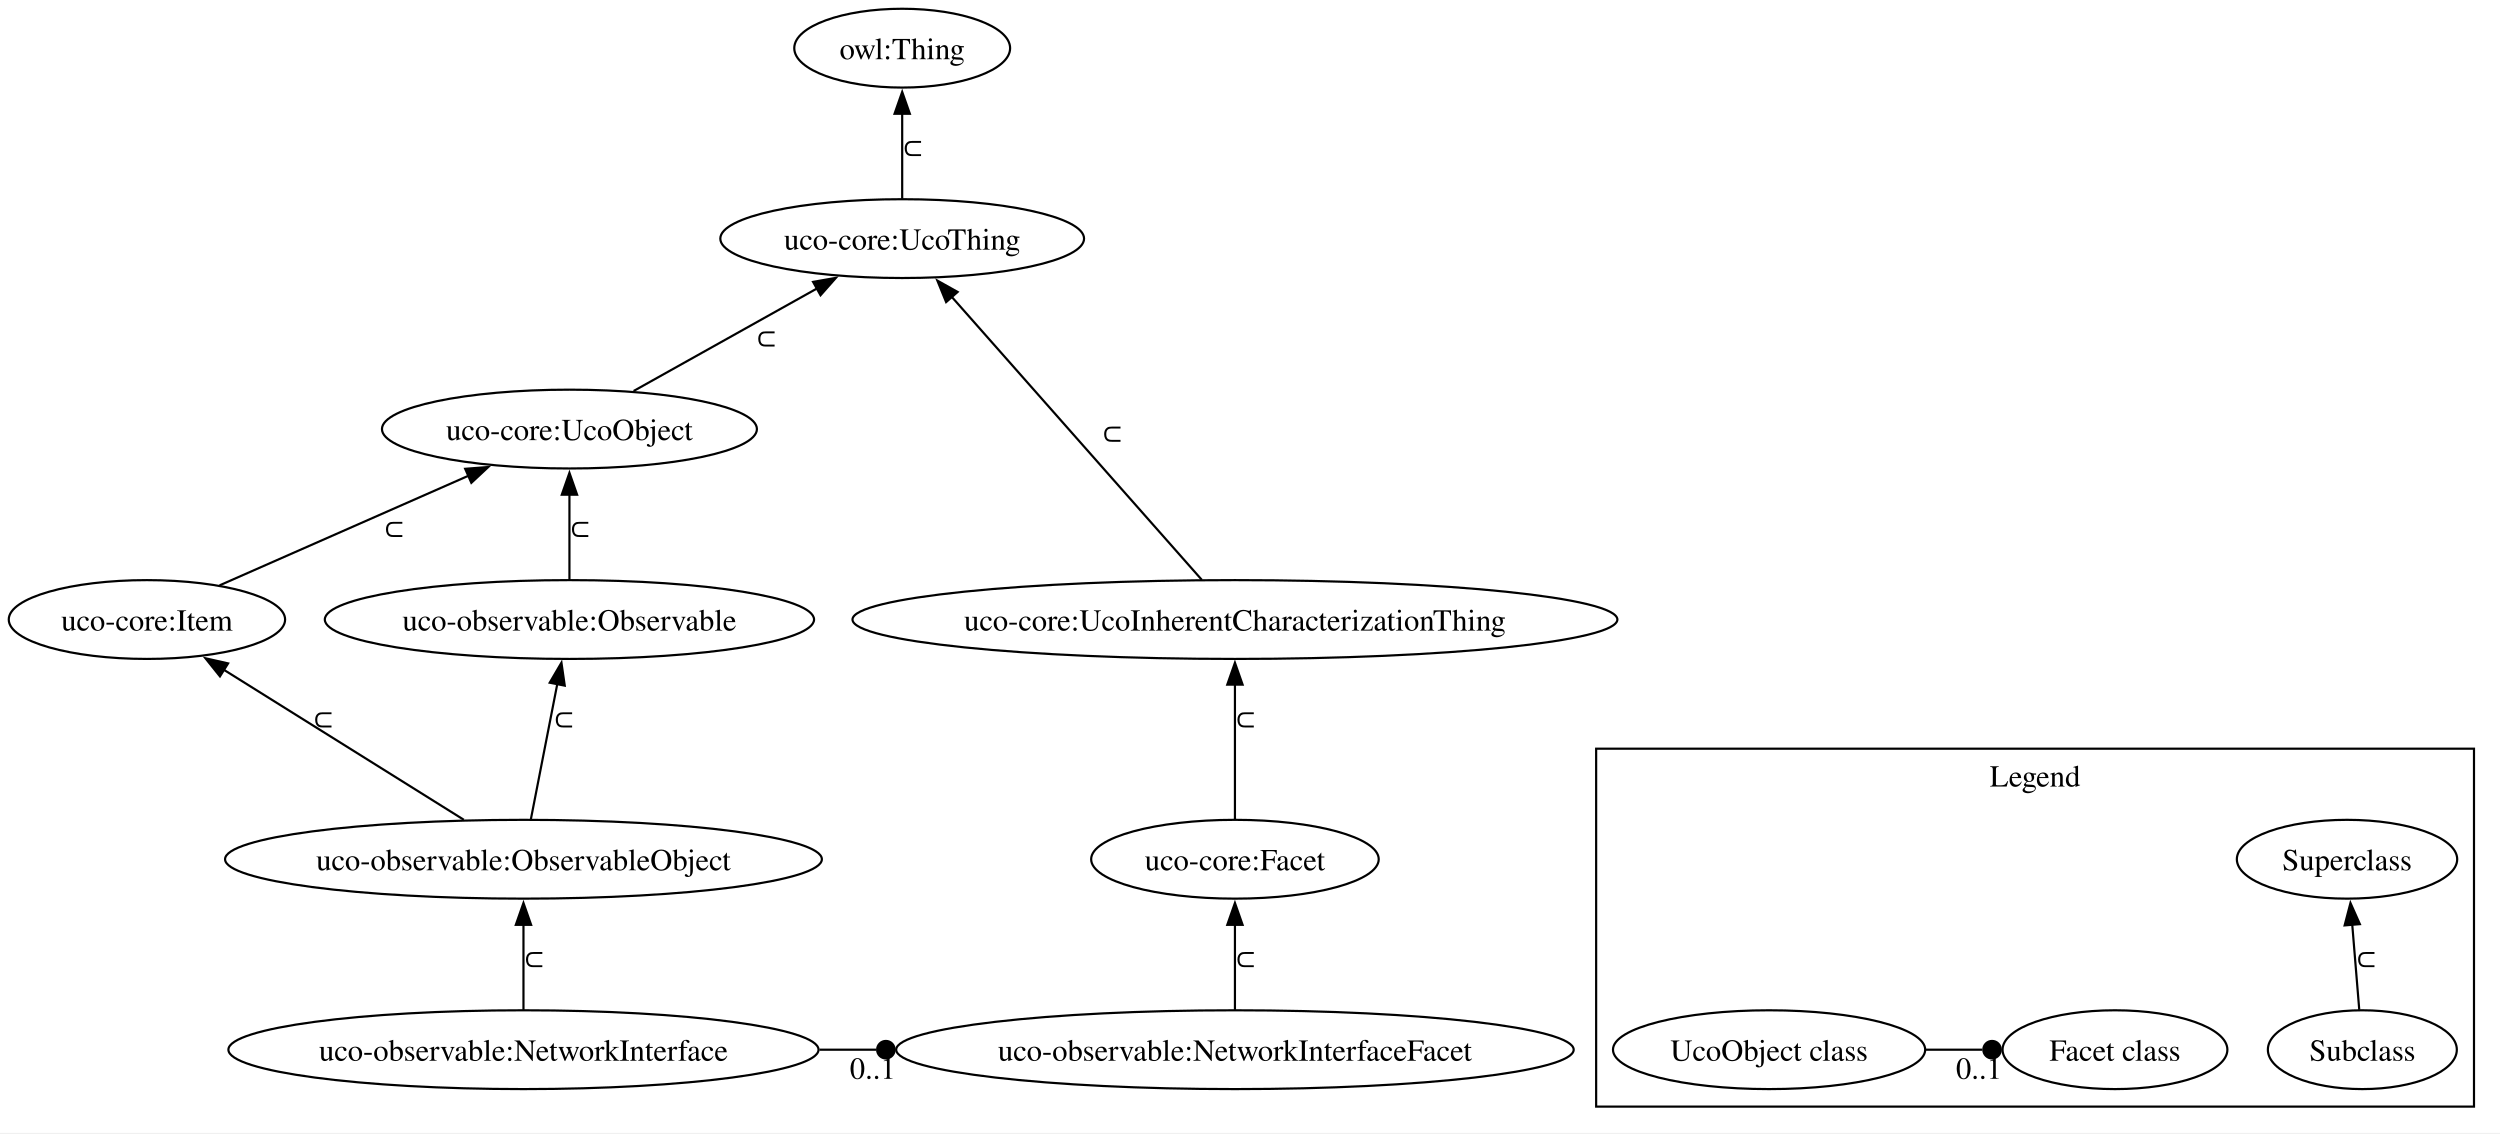
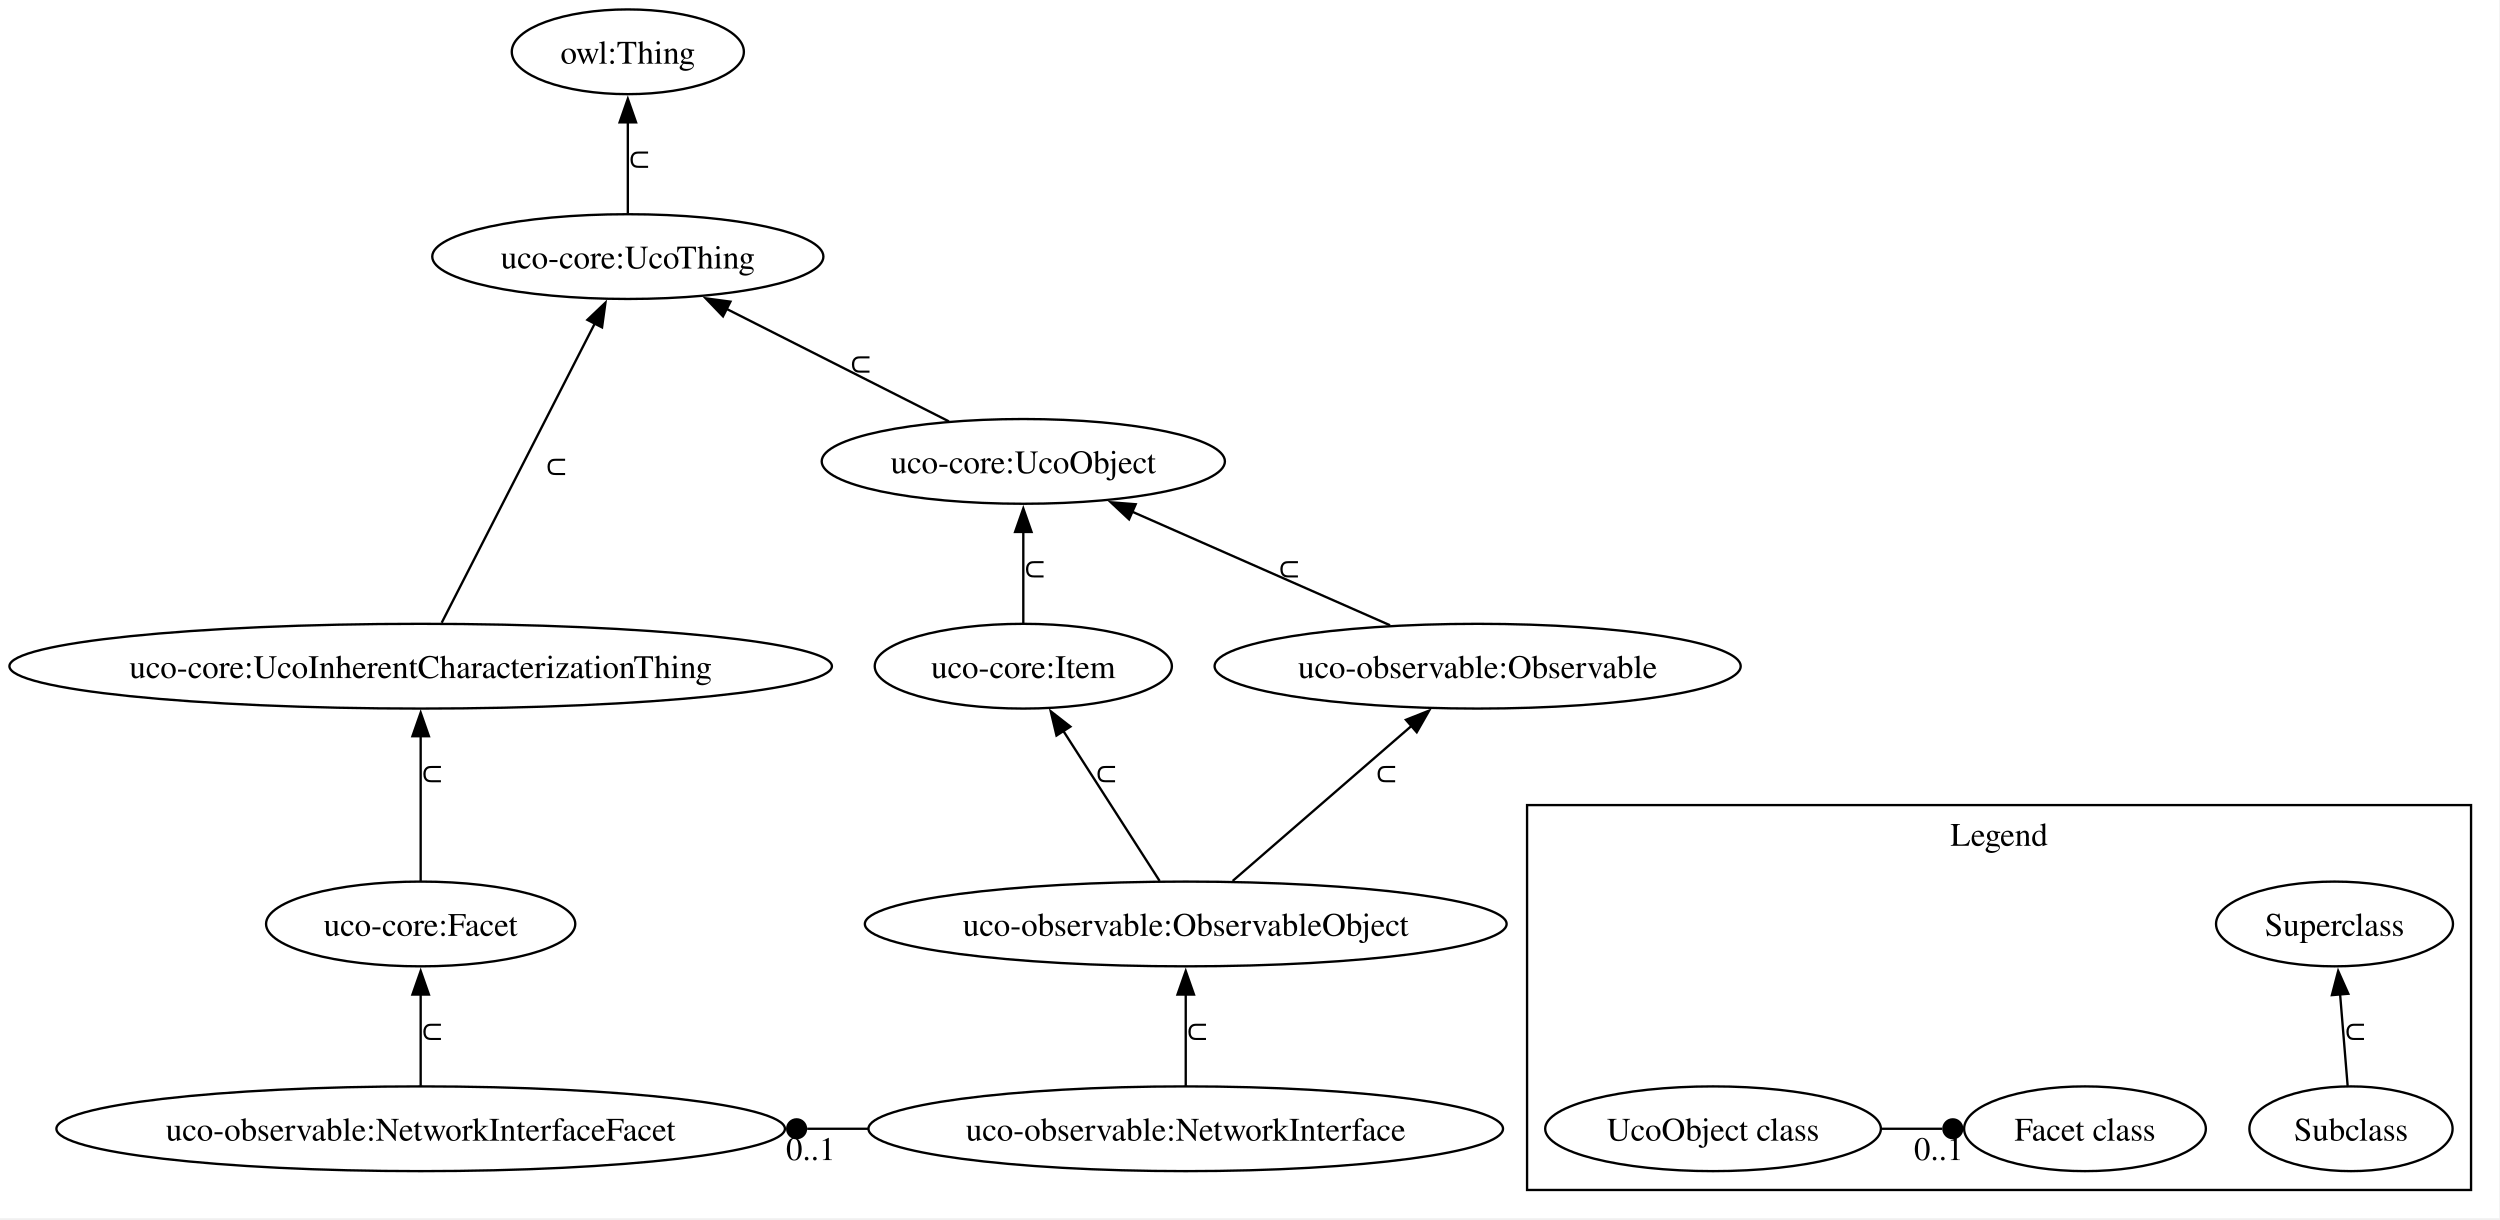
- <svg xmlns="http://www.w3.org/2000/svg" xmlns:xlink="http://www.w3.org/1999/xlink" width="1142pt" height="518pt" viewBox="0.00 0.00 1142.00 518.00">
+ <svg xmlns="http://www.w3.org/2000/svg" xmlns:xlink="http://www.w3.org/1999/xlink" width="1062pt" height="518pt" viewBox="0.00 0.00 1062.00 518.00">
  <g id="graph0" class="graph" transform="scale(1 1) rotate(0) translate(4 513.5)">
-     <polygon fill="white" stroke="none" points="-4,4 -4,-513.5 1138.12,-513.5 1138.12,4 -4,4" />
+     <polygon fill="white" stroke="none" points="-4,4 -4,-513.5 1057.7,-513.5 1057.7,4 -4,4" />
    <g id="clust2" class="cluster">
-       <polygon fill="none" stroke="black" points="725.12,-8 725.12,-171.5 1126.12,-171.5 1126.12,-8 725.12,-8" />
-       <text xml:space="preserve" text-anchor="middle" x="925.62" y="-154.2" font-family="Times,serif" font-size="14.00">Legend</text>
+       <polygon fill="none" stroke="black" points="644.7,-8 644.7,-171.5 1045.7,-171.5 1045.7,-8 644.7,-8" />
+       <text xml:space="preserve" text-anchor="middle" x="845.2" y="-154.2" font-family="Times,serif" font-size="14.00">Legend</text>
    </g>
    <g id="node1" class="node">
      <g id="a_node1">
        <a xlink:title="http://www.w3.org/2002/07/owl#Thing">
-           <ellipse fill="none" stroke="black" cx="408.12" cy="-491.5" rx="49.3" ry="18" />
-           <text xml:space="preserve" text-anchor="middle" x="408.12" y="-486.45" font-family="Times,serif" font-size="14.00">owl:Thing</text>
+           <ellipse fill="none" stroke="black" cx="262.7" cy="-491.5" rx="49.3" ry="18" />
+           <text xml:space="preserve" text-anchor="middle" x="262.7" y="-486.45" font-family="Times,serif" font-size="14.00">owl:Thing</text>
        </a>
      </g>
    </g>
    <g id="node2" class="node">
      <g id="a_node2">
        <a xlink:title="https://ontology.unifiedcyberontology.org/uco/core/Facet">
-           <ellipse fill="none" stroke="black" cx="560.12" cy="-121" rx="65.68" ry="18" />
-           <text xml:space="preserve" text-anchor="middle" x="560.12" y="-115.95" font-family="Times,serif" font-size="14.00">uco-core:Facet</text>
+           <ellipse fill="none" stroke="black" cx="174.7" cy="-121" rx="65.68" ry="18" />
+           <text xml:space="preserve" text-anchor="middle" x="174.7" y="-115.95" font-family="Times,serif" font-size="14.00">uco-core:Facet</text>
        </a>
      </g>
    </g>
    <g id="node4" class="node">
      <g id="a_node4">
        <a xlink:title="https://ontology.unifiedcyberontology.org/uco/core/UcoInherentCharacterizationThing">
-           <ellipse fill="none" stroke="black" cx="560.12" cy="-230.5" rx="174.7" ry="18" />
-           <text xml:space="preserve" text-anchor="middle" x="560.12" y="-225.45" font-family="Times,serif" font-size="14.00">uco-core:UcoInherentCharacterizationThing</text>
+           <ellipse fill="none" stroke="black" cx="174.7" cy="-230.5" rx="174.7" ry="18" />
+           <text xml:space="preserve" text-anchor="middle" x="174.7" y="-225.45" font-family="Times,serif" font-size="14.00">uco-core:UcoInherentCharacterizationThing</text>
        </a>
      </g>
    </g>
    <g id="edge1" class="edge">
-       <path fill="none" stroke="black" d="M560.12,-139.27C560.12,-155.88 560.12,-181.3 560.12,-200.93" />
-       <polygon fill="black" stroke="black" points="556.62,-200.76 560.12,-210.76 563.62,-200.76 556.62,-200.76" />
-       <text xml:space="preserve" text-anchor="middle" x="565" y="-181.2" font-family="Times,serif" font-size="14.00">⊂</text>
+       <path fill="none" stroke="black" d="M174.7,-139.27C174.7,-155.88 174.7,-181.3 174.7,-200.93" />
+       <polygon fill="black" stroke="black" points="171.2,-200.76 174.7,-210.76 178.2,-200.76 171.2,-200.76" />
+       <text xml:space="preserve" text-anchor="middle" x="179.57" y="-181.2" font-family="Times,serif" font-size="14.00">⊂</text>
    </g>
    <g id="node3" class="node">
      <g id="a_node3">
        <a xlink:title="https://ontology.unifiedcyberontology.org/uco/core/Item">
-           <ellipse fill="none" stroke="black" cx="63.12" cy="-230.5" rx="63.12" ry="18" />
-           <text xml:space="preserve" text-anchor="middle" x="63.12" y="-225.45" font-family="Times,serif" font-size="14.00">uco-core:Item</text>
+           <ellipse fill="none" stroke="black" cx="430.7" cy="-230.5" rx="63.12" ry="18" />
+           <text xml:space="preserve" text-anchor="middle" x="430.7" y="-225.45" font-family="Times,serif" font-size="14.00">uco-core:Item</text>
        </a>
      </g>
    </g>
    <g id="node5" class="node">
      <g id="a_node5">
        <a xlink:title="https://ontology.unifiedcyberontology.org/uco/core/UcoObject">
-           <ellipse fill="none" stroke="black" cx="256.12" cy="-317.5" rx="85.64" ry="18" />
-           <text xml:space="preserve" text-anchor="middle" x="256.12" y="-312.45" font-family="Times,serif" font-size="14.00">uco-core:UcoObject</text>
+           <ellipse fill="none" stroke="black" cx="430.7" cy="-317.5" rx="85.64" ry="18" />
+           <text xml:space="preserve" text-anchor="middle" x="430.7" y="-312.45" font-family="Times,serif" font-size="14.00">uco-core:UcoObject</text>
        </a>
      </g>
    </g>
    <g id="edge2" class="edge">
-       <path fill="none" stroke="black" d="M96.3,-246.11C127.65,-259.92 174.97,-280.76 209.99,-296.18" />
-       <polygon fill="black" stroke="black" points="208.49,-299.35 219.05,-300.17 211.31,-292.94 208.49,-299.35" />
-       <text xml:space="preserve" text-anchor="middle" x="176.05" y="-268.2" font-family="Times,serif" font-size="14.00">⊂</text>
+       <path fill="none" stroke="black" d="M430.7,-248.7C430.7,-259.92 430.7,-274.83 430.7,-287.81" />
+       <polygon fill="black" stroke="black" points="427.2,-287.52 430.7,-297.52 434.2,-287.52 427.2,-287.52" />
+       <text xml:space="preserve" text-anchor="middle" x="435.57" y="-268.2" font-family="Times,serif" font-size="14.00">⊂</text>
    </g>
    <g id="node6" class="node">
      <g id="a_node6">
        <a xlink:title="https://ontology.unifiedcyberontology.org/uco/core/UcoThing">
-           <ellipse fill="none" stroke="black" cx="408.12" cy="-404.5" rx="83.08" ry="18" />
-           <text xml:space="preserve" text-anchor="middle" x="408.12" y="-399.45" font-family="Times,serif" font-size="14.00">uco-core:UcoThing</text>
+           <ellipse fill="none" stroke="black" cx="262.7" cy="-404.5" rx="83.08" ry="18" />
+           <text xml:space="preserve" text-anchor="middle" x="262.7" y="-399.45" font-family="Times,serif" font-size="14.00">uco-core:UcoThing</text>
        </a>
      </g>
    </g>
    <g id="edge3" class="edge">
-       <path fill="none" stroke="black" d="M544.99,-248.62C518.13,-279.01 462,-342.53 430.61,-378.06" />
-       <polygon fill="black" stroke="black" points="428.19,-375.5 424.19,-385.31 433.44,-380.14 428.19,-375.5" />
-       <text xml:space="preserve" text-anchor="middle" x="504.11" y="-311.7" font-family="Times,serif" font-size="14.00">⊂</text>
+       <path fill="none" stroke="black" d="M183.62,-248.94C198.94,-278.89 230.38,-340.33 248.66,-376.07" />
+       <polygon fill="black" stroke="black" points="245.52,-377.62 253.19,-384.92 251.75,-374.43 245.52,-377.62" />
+       <text xml:space="preserve" text-anchor="middle" x="232.32" y="-311.7" font-family="Times,serif" font-size="14.00">⊂</text>
    </g>
    <g id="edge4" class="edge">
-       <path fill="none" stroke="black" d="M285.43,-334.89C309.27,-348.22 343.11,-367.14 369.22,-381.74" />
-       <polygon fill="black" stroke="black" points="367.41,-384.74 377.84,-386.57 370.82,-378.63 367.41,-384.74" />
-       <text xml:space="preserve" text-anchor="middle" x="346.1" y="-355.2" font-family="Times,serif" font-size="14.00">⊂</text>
+       <path fill="none" stroke="black" d="M399.1,-334.49C372.31,-348.04 333.7,-367.58 304.39,-382.41" />
+       <polygon fill="black" stroke="black" points="303.13,-379.12 295.79,-386.76 306.29,-385.36 303.13,-379.12" />
+       <text xml:space="preserve" text-anchor="middle" x="361.63" y="-355.2" font-family="Times,serif" font-size="14.00">⊂</text>
    </g>
    <g id="edge5" class="edge">
-       <path fill="none" stroke="black" d="M408.12,-422.7C408.12,-433.92 408.12,-448.83 408.12,-461.81" />
-       <polygon fill="black" stroke="black" points="404.62,-461.52 408.12,-471.52 411.62,-461.52 404.62,-461.52" />
-       <text xml:space="preserve" text-anchor="middle" x="413" y="-442.2" font-family="Times,serif" font-size="14.00">⊂</text>
+       <path fill="none" stroke="black" d="M262.7,-422.7C262.7,-433.92 262.7,-448.83 262.7,-461.81" />
+       <polygon fill="black" stroke="black" points="259.2,-461.52 262.7,-471.52 266.2,-461.52 259.2,-461.52" />
+       <text xml:space="preserve" text-anchor="middle" x="267.57" y="-442.2" font-family="Times,serif" font-size="14.00">⊂</text>
    </g>
    <g id="node7" class="node">
      <g id="a_node7">
        <a xlink:title="https://ontology.unifiedcyberontology.org/uco/observable/NetworkInterface">
-           <ellipse fill="none" stroke="black" cx="235.12" cy="-34" rx="134.78" ry="18" />
-           <text xml:space="preserve" text-anchor="middle" x="235.12" y="-28.95" font-family="Times,serif" font-size="14.00">uco-observable:NetworkInterface</text>
+           <ellipse fill="none" stroke="black" cx="499.7" cy="-34" rx="134.78" ry="18" />
+           <text xml:space="preserve" text-anchor="middle" x="499.7" y="-28.95" font-family="Times,serif" font-size="14.00">uco-observable:NetworkInterface</text>
        </a>
      </g>
    </g>
    <g id="node8" class="node">
      <g id="a_node8">
        <a xlink:title="https://ontology.unifiedcyberontology.org/uco/observable/NetworkInterfaceFacet">
-           <ellipse fill="none" stroke="black" cx="560.12" cy="-34" rx="154.74" ry="18" />
-           <text xml:space="preserve" text-anchor="middle" x="560.12" y="-28.95" font-family="Times,serif" font-size="14.00">uco-observable:NetworkInterfaceFacet</text>
+           <ellipse fill="none" stroke="black" cx="174.7" cy="-34" rx="154.74" ry="18" />
+           <text xml:space="preserve" text-anchor="middle" x="174.7" y="-28.95" font-family="Times,serif" font-size="14.00">uco-observable:NetworkInterfaceFacet</text>
        </a>
      </g>
    </g>
    <g id="edge7" class="edge">
-       <path fill="none" stroke="black" d="M370.33,-34C378.95,-34 387.57,-34 396.19,-34" />
-       <ellipse fill="black" stroke="black" cx="400.67" cy="-34" rx="4" ry="4" />
-       <text xml:space="preserve" text-anchor="middle" x="394.67" y="-20.7" font-family="Times,serif" font-size="14.00">0..1</text>
+       <path fill="none" stroke="black" d="M364.72,-34C356.1,-34 347.49,-34 338.87,-34" />
+       <ellipse fill="black" stroke="black" cx="334.4" cy="-34" rx="4" ry="4" />
+       <text xml:space="preserve" text-anchor="middle" x="340.4" y="-20.7" font-family="Times,serif" font-size="14.00">0..1</text>
    </g>
    <g id="node10" class="node">
      <g id="a_node10">
        <a xlink:title="https://ontology.unifiedcyberontology.org/uco/observable/ObservableObject">
-           <ellipse fill="none" stroke="black" cx="235.12" cy="-121" rx="136.31" ry="18" />
-           <text xml:space="preserve" text-anchor="middle" x="235.12" y="-115.95" font-family="Times,serif" font-size="14.00">uco-observable:ObservableObject</text>
+           <ellipse fill="none" stroke="black" cx="499.7" cy="-121" rx="136.31" ry="18" />
+           <text xml:space="preserve" text-anchor="middle" x="499.7" y="-115.95" font-family="Times,serif" font-size="14.00">uco-observable:ObservableObject</text>
        </a>
      </g>
    </g>
    <g id="edge6" class="edge">
-       <path fill="none" stroke="black" d="M235.12,-52.2C235.12,-63.42 235.12,-78.33 235.12,-91.31" />
-       <polygon fill="black" stroke="black" points="231.62,-91.02 235.12,-101.02 238.62,-91.02 231.62,-91.02" />
-       <text xml:space="preserve" text-anchor="middle" x="240" y="-71.7" font-family="Times,serif" font-size="14.00">⊂</text>
+       <path fill="none" stroke="black" d="M499.7,-52.2C499.7,-63.42 499.7,-78.33 499.7,-91.31" />
+       <polygon fill="black" stroke="black" points="496.2,-91.02 499.7,-101.02 503.2,-91.02 496.2,-91.02" />
+       <text xml:space="preserve" text-anchor="middle" x="504.57" y="-71.7" font-family="Times,serif" font-size="14.00">⊂</text>
    </g>
    <g id="edge8" class="edge">
-       <path fill="none" stroke="black" d="M560.12,-52.2C560.12,-63.42 560.12,-78.33 560.12,-91.31" />
-       <polygon fill="black" stroke="black" points="556.62,-91.02 560.12,-101.02 563.62,-91.02 556.62,-91.02" />
-       <text xml:space="preserve" text-anchor="middle" x="565" y="-71.7" font-family="Times,serif" font-size="14.00">⊂</text>
+       <path fill="none" stroke="black" d="M174.7,-52.2C174.7,-63.42 174.7,-78.33 174.7,-91.31" />
+       <polygon fill="black" stroke="black" points="171.2,-91.02 174.7,-101.02 178.2,-91.02 171.2,-91.02" />
+       <text xml:space="preserve" text-anchor="middle" x="179.57" y="-71.7" font-family="Times,serif" font-size="14.00">⊂</text>
    </g>
    <g id="node9" class="node">
      <g id="a_node9">
        <a xlink:title="https://ontology.unifiedcyberontology.org/uco/observable/Observable">
-           <ellipse fill="none" stroke="black" cx="256.12" cy="-230.5" rx="111.74" ry="18" />
-           <text xml:space="preserve" text-anchor="middle" x="256.12" y="-225.45" font-family="Times,serif" font-size="14.00">uco-observable:Observable</text>
+           <ellipse fill="none" stroke="black" cx="623.7" cy="-230.5" rx="111.74" ry="18" />
+           <text xml:space="preserve" text-anchor="middle" x="623.7" y="-225.45" font-family="Times,serif" font-size="14.00">uco-observable:Observable</text>
        </a>
      </g>
    </g>
    <g id="edge9" class="edge">
-       <path fill="none" stroke="black" d="M256.12,-248.7C256.12,-259.92 256.12,-274.83 256.12,-287.81" />
-       <polygon fill="black" stroke="black" points="252.62,-287.52 256.12,-297.52 259.62,-287.52 252.62,-287.52" />
-       <text xml:space="preserve" text-anchor="middle" x="261" y="-268.2" font-family="Times,serif" font-size="14.00">⊂</text>
+       <path fill="none" stroke="black" d="M586.48,-247.89C555.25,-261.64 510.49,-281.36 476.95,-296.13" />
+       <polygon fill="black" stroke="black" points="475.62,-292.89 467.88,-300.13 478.44,-299.3 475.62,-292.89" />
+       <text xml:space="preserve" text-anchor="middle" x="543.63" y="-268.2" font-family="Times,serif" font-size="14.00">⊂</text>
    </g>
    <g id="edge10" class="edge">
-       <path fill="none" stroke="black" d="M207.87,-139.03C178.17,-157.6 130.56,-187.35 98.11,-207.63" />
-       <polygon fill="black" stroke="black" points="96.48,-204.53 89.85,-212.8 100.19,-210.46 96.48,-204.53" />
-       <text xml:space="preserve" text-anchor="middle" x="143.7" y="-181.2" font-family="Times,serif" font-size="14.00">⊂</text>
+       <path fill="none" stroke="black" d="M488.61,-139.27C477.53,-156.53 460.35,-183.3 447.57,-203.2" />
+       <polygon fill="black" stroke="black" points="444.8,-201.05 442.35,-211.35 450.69,-204.83 444.8,-201.05" />
+       <text xml:space="preserve" text-anchor="middle" x="465.94" y="-181.2" font-family="Times,serif" font-size="14.00">⊂</text>
    </g>
    <g id="edge11" class="edge">
-       <path fill="none" stroke="black" d="M238.5,-139.27C241.76,-155.96 246.75,-181.54 250.6,-201.21" />
-       <polygon fill="black" stroke="black" points="247.11,-201.64 252.47,-210.79 253.98,-200.3 247.11,-201.64" />
-       <text xml:space="preserve" text-anchor="middle" x="253.61" y="-181.2" font-family="Times,serif" font-size="14.00">⊂</text>
+       <path fill="none" stroke="black" d="M519.62,-139.27C540.17,-157.09 572.39,-185.02 595.54,-205.09" />
+       <polygon fill="black" stroke="black" points="593.24,-207.73 603.09,-211.63 597.83,-202.44 593.24,-207.73" />
+       <text xml:space="preserve" text-anchor="middle" x="584.92" y="-181.2" font-family="Times,serif" font-size="14.00">⊂</text>
    </g>
    <g id="node11" class="node">
-       <ellipse fill="none" stroke="black" cx="804.12" cy="-34" rx="71.31" ry="18" />
-       <text xml:space="preserve" text-anchor="middle" x="804.12" y="-28.95" font-family="Times,serif" font-size="14.00">UcoObject class</text>
+       <ellipse fill="none" stroke="black" cx="723.7" cy="-34" rx="71.31" ry="18" />
+       <text xml:space="preserve" text-anchor="middle" x="723.7" y="-28.95" font-family="Times,serif" font-size="14.00">UcoObject class</text>
    </g>
    <g id="node12" class="node">
-       <ellipse fill="none" stroke="black" cx="962.12" cy="-34" rx="51.35" ry="18" />
-       <text xml:space="preserve" text-anchor="middle" x="962.12" y="-28.95" font-family="Times,serif" font-size="14.00">Facet class</text>
+       <ellipse fill="none" stroke="black" cx="881.7" cy="-34" rx="51.35" ry="18" />
+       <text xml:space="preserve" text-anchor="middle" x="881.7" y="-28.95" font-family="Times,serif" font-size="14.00">Facet class</text>
    </g>
    <g id="edge12" class="edge">
-       <path fill="none" stroke="black" d="M875.72,-34C884.32,-34 892.92,-34 901.52,-34" />
-       <ellipse fill="black" stroke="black" cx="905.98" cy="-34" rx="4" ry="4" />
-       <text xml:space="preserve" text-anchor="middle" x="899.98" y="-20.7" font-family="Times,serif" font-size="14.00">0..1</text>
+       <path fill="none" stroke="black" d="M795.29,-34C803.89,-34 812.49,-34 821.09,-34" />
+       <ellipse fill="black" stroke="black" cx="825.56" cy="-34" rx="4" ry="4" />
+       <text xml:space="preserve" text-anchor="middle" x="819.56" y="-20.7" font-family="Times,serif" font-size="14.00">0..1</text>
    </g>
    <g id="node13" class="node">
-       <ellipse fill="none" stroke="black" cx="1075.12" cy="-34" rx="43.16" ry="18" />
-       <text xml:space="preserve" text-anchor="middle" x="1075.12" y="-28.95" font-family="Times,serif" font-size="14.00">Subclass</text>
+       <ellipse fill="none" stroke="black" cx="994.7" cy="-34" rx="43.16" ry="18" />
+       <text xml:space="preserve" text-anchor="middle" x="994.7" y="-28.95" font-family="Times,serif" font-size="14.00">Subclass</text>
    </g>
    <g id="node14" class="node">
-       <ellipse fill="none" stroke="black" cx="1068.12" cy="-121" rx="50.33" ry="18" />
-       <text xml:space="preserve" text-anchor="middle" x="1068.12" y="-115.95" font-family="Times,serif" font-size="14.00">Superclass</text>
+       <ellipse fill="none" stroke="black" cx="987.7" cy="-121" rx="50.33" ry="18" />
+       <text xml:space="preserve" text-anchor="middle" x="987.7" y="-115.95" font-family="Times,serif" font-size="14.00">Superclass</text>
    </g>
    <g id="edge13" class="edge">
-       <path fill="none" stroke="black" d="M1073.71,-52.2C1072.78,-63.42 1071.55,-78.33 1070.49,-91.31" />
-       <polygon fill="black" stroke="black" points="1067.02,-90.77 1069.69,-101.02 1073.99,-91.35 1067.02,-90.77" />
-       <text xml:space="preserve" text-anchor="middle" x="1076.92" y="-71.7" font-family="Times,serif" font-size="14.00">⊂</text>
+       <path fill="none" stroke="black" d="M993.28,-52.2C992.36,-63.42 991.13,-78.33 990.06,-91.31" />
+       <polygon fill="black" stroke="black" points="986.59,-90.77 989.26,-101.02 993.57,-91.35 986.59,-90.77" />
+       <text xml:space="preserve" text-anchor="middle" x="996.49" y="-71.7" font-family="Times,serif" font-size="14.00">⊂</text>
    </g>
  </g>
</svg>
